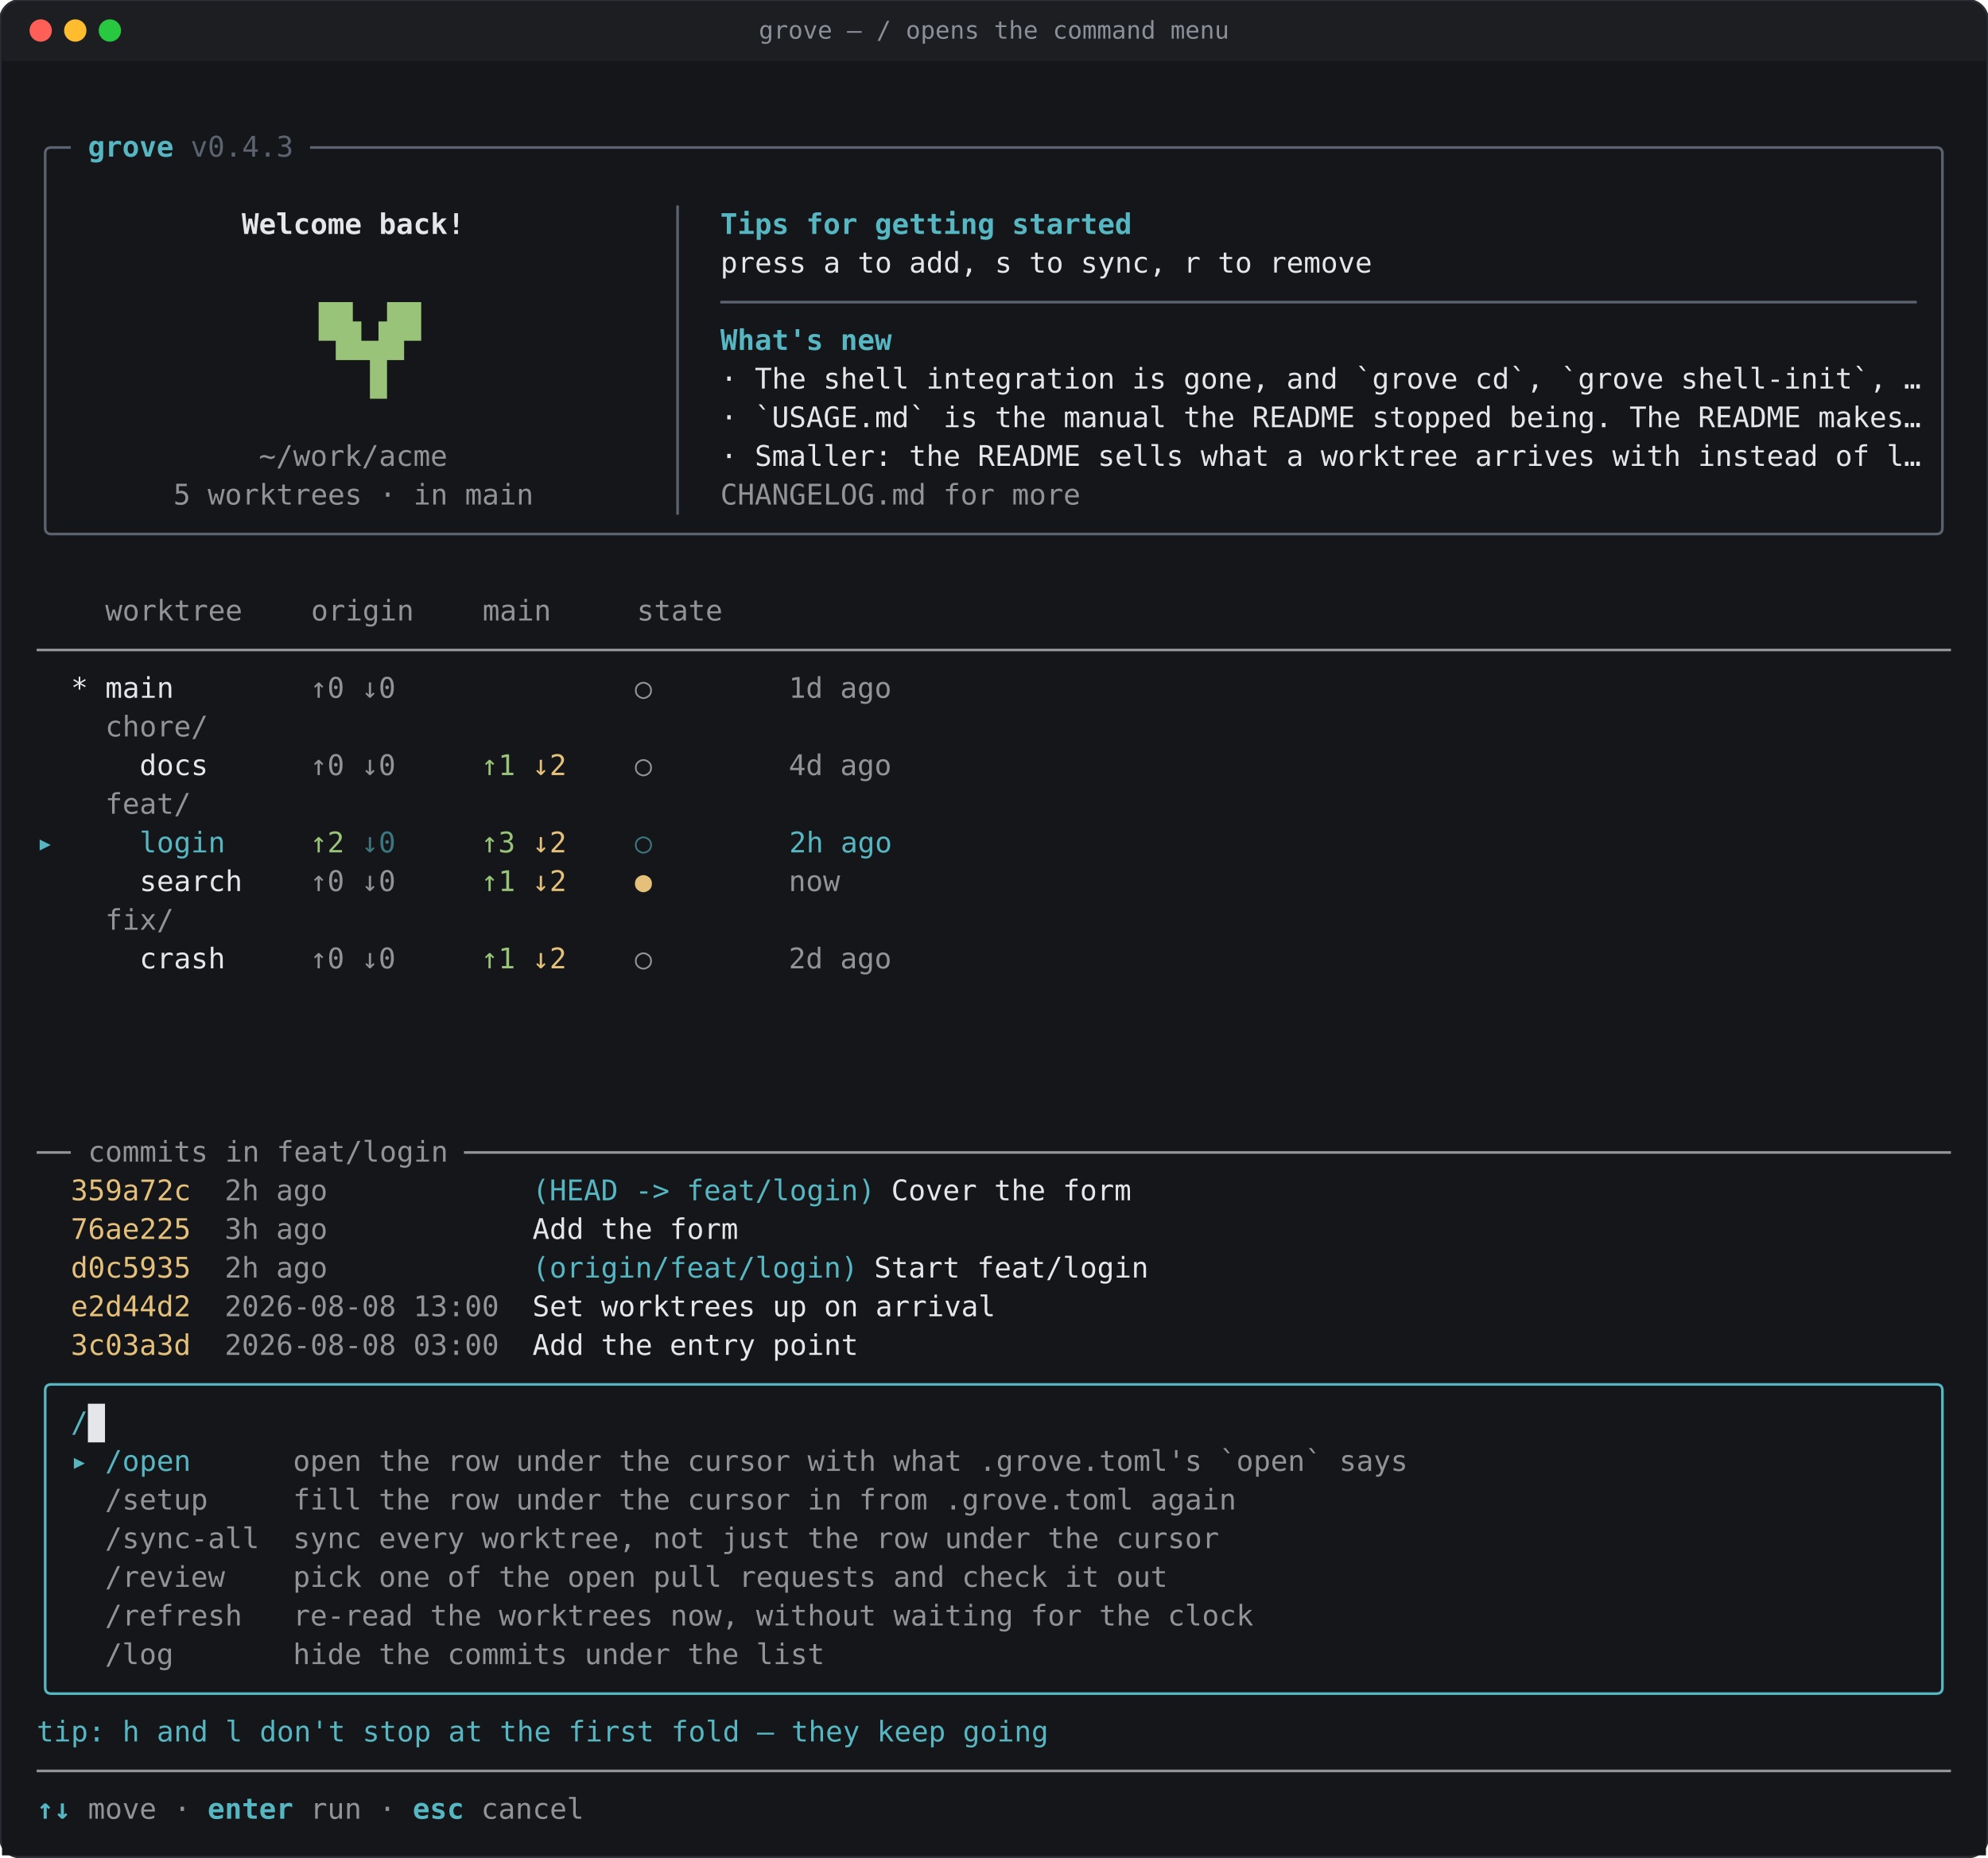
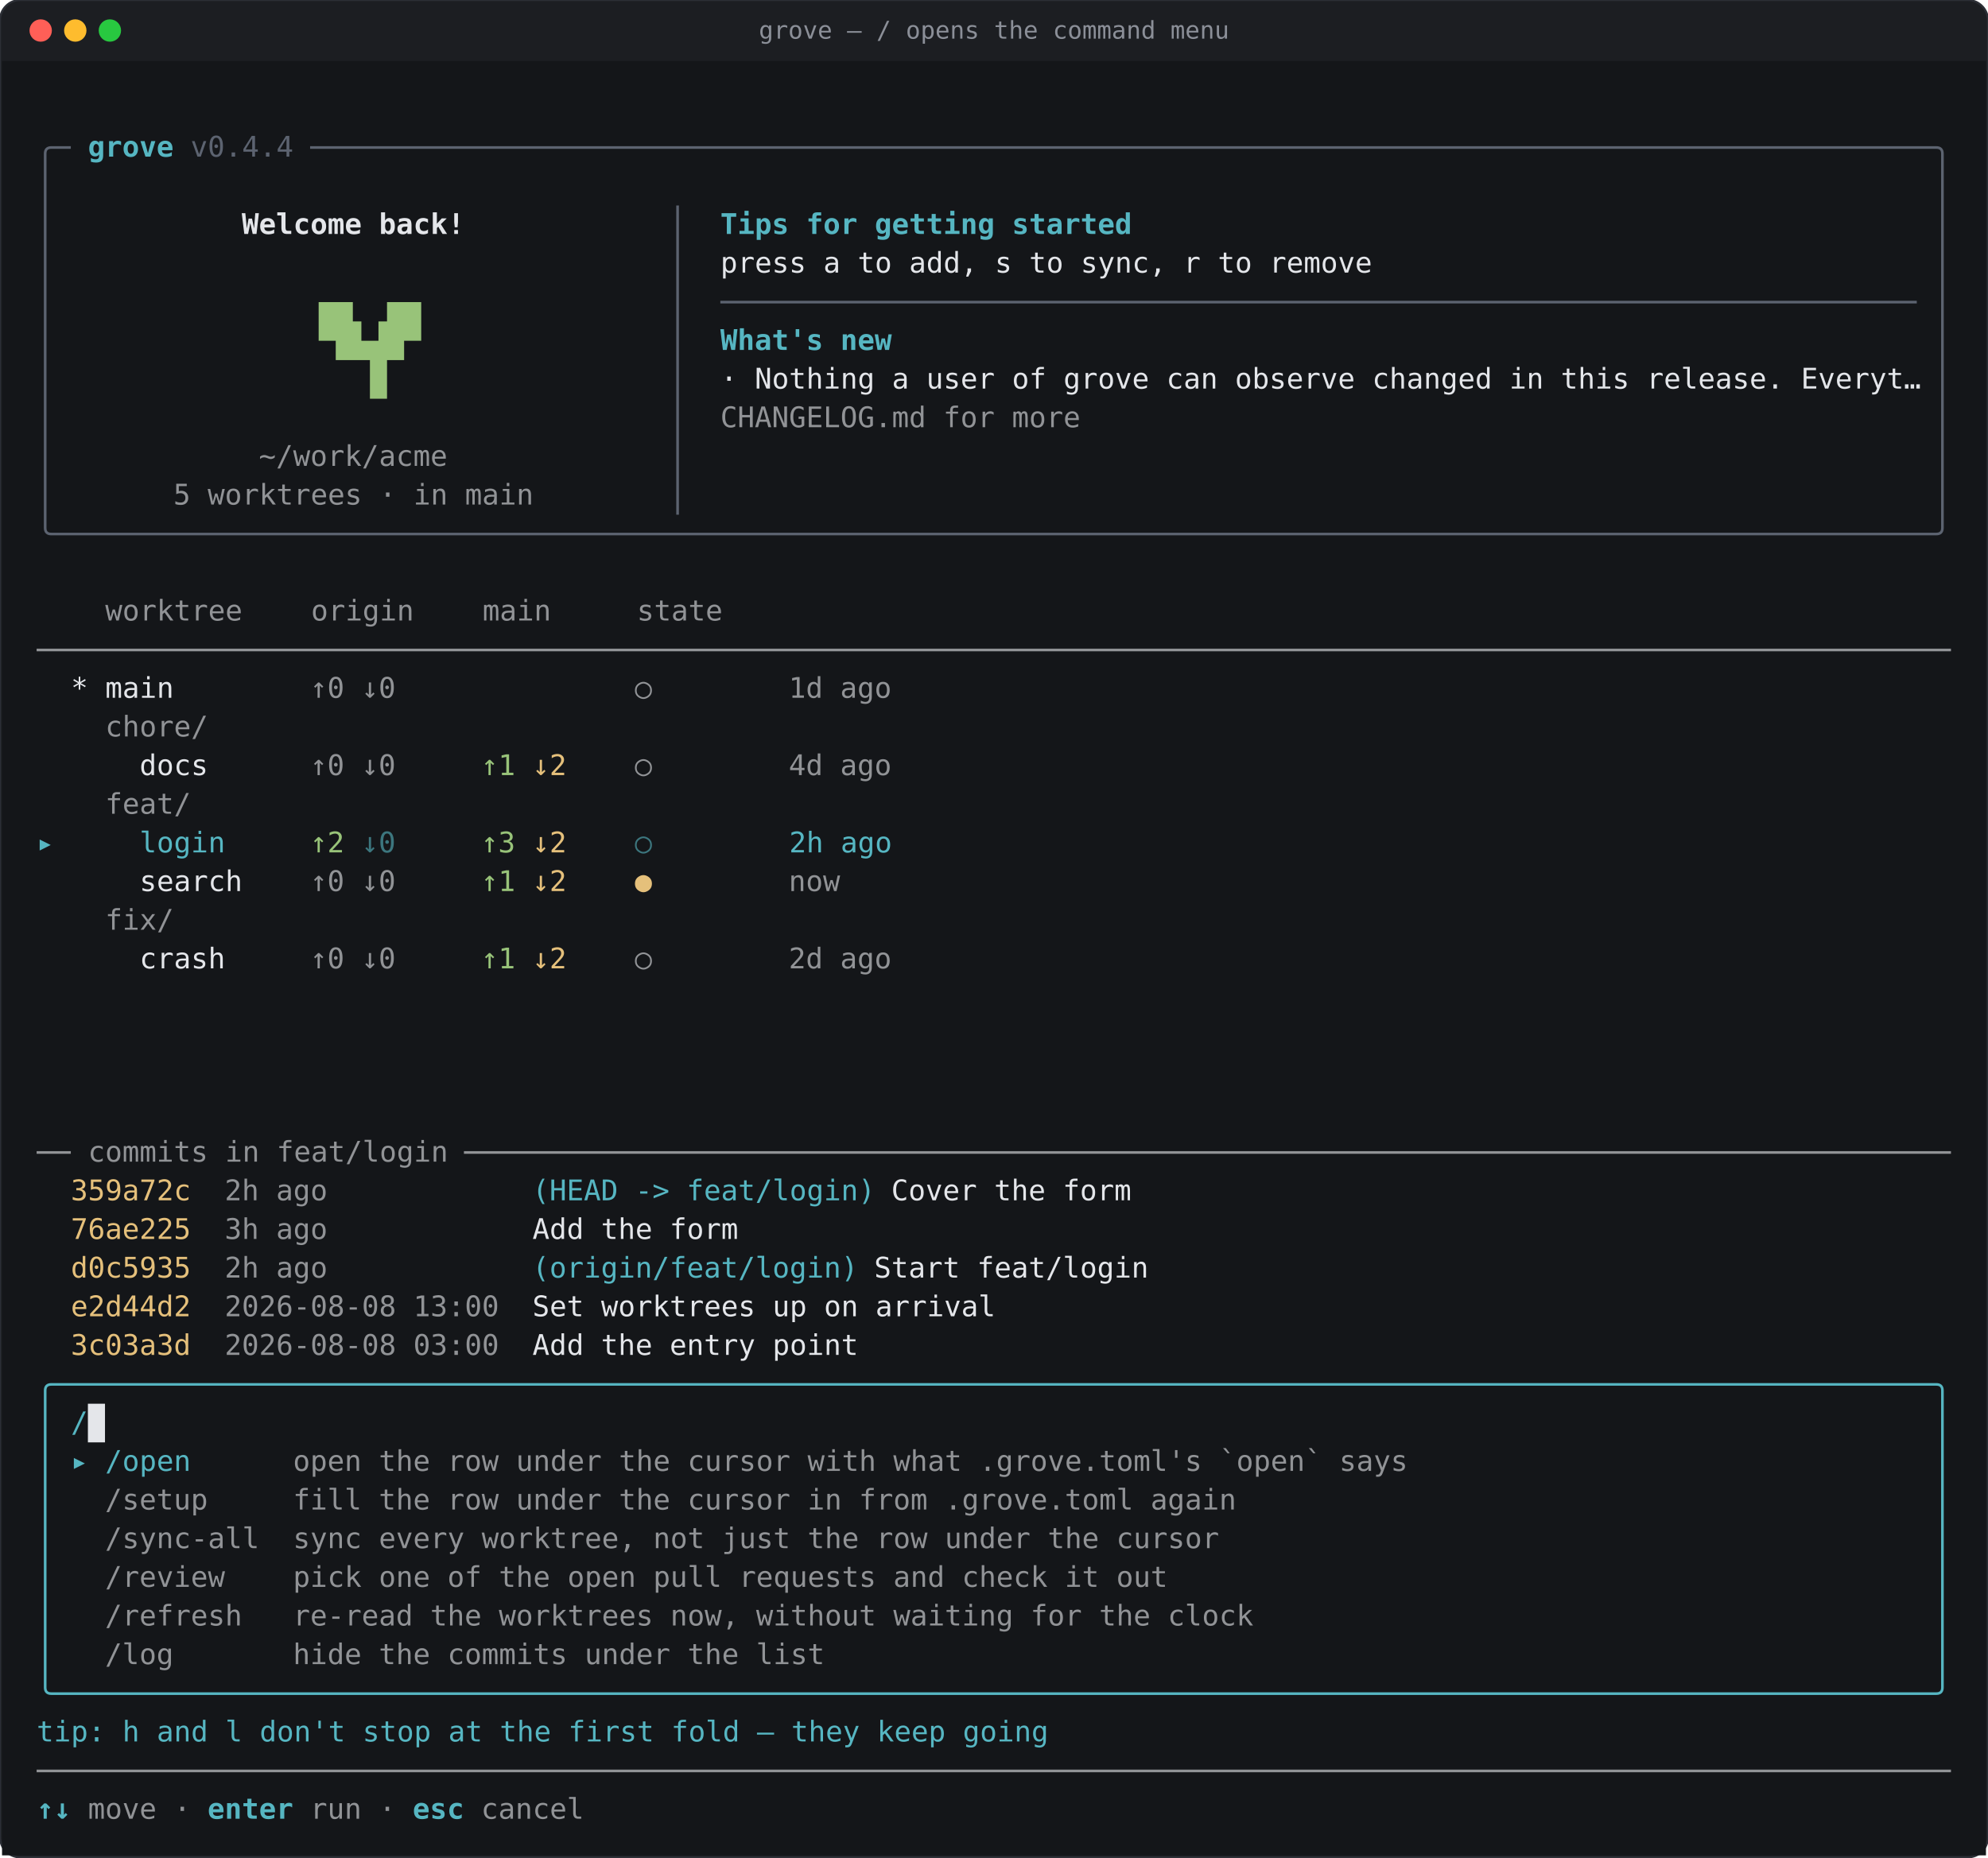
<svg xmlns="http://www.w3.org/2000/svg" width="977" height="913" viewBox="0 0 977 913" font-family="ui-monospace, SFMono-Regular, Menlo, Consolas, 'DejaVu Sans Mono', monospace" font-size="14">
  <rect width="977" height="913" rx="10" fill="#1c1e22" stroke="#2c2f36" />
  <rect x="1" y="30" width="975" height="882" fill="#141619" />
  <circle cx="20" cy="15" r="5.5" fill="#ff5f57" />
  <circle cx="37" cy="15" r="5.5" fill="#febc2e" />
  <circle cx="54" cy="15" r="5.5" fill="#28c840" />
  <text x="488.5" y="19" fill="#8b8f98" font-size="12" text-anchor="middle">grove — / opens the command menu</text>
  <rect x="43.2" y="690.0" width="8.4" height="19" fill="#e4e6ea" />
  <path fill="#98c379" opacity="1" d="M156.60 148.50h4.20v9.50h-4.20zM160.80 148.50h8.40v9.50h-8.40zM169.20 148.50h4.20v9.50h-4.20zM190.20 148.50h4.20v9.50h-4.20zM194.40 148.50h8.40v9.50h-8.40zM202.80 148.50h4.20v9.50h-4.20zM156.60 158.00h4.20v9.50h-4.20zM160.80 158.00h4.20v9.50h-4.20zM165.00 158.00h4.20v9.50h-4.20zM165.00 167.50h4.20v9.50h-4.20zM169.20 158.00h8.40v19.00h-8.40zM177.60 167.50h8.40v9.50h-8.40zM186.00 158.00h8.40v19.00h-8.40zM194.40 158.00h4.20v9.50h-4.20zM198.60 158.00h4.20v9.50h-4.20zM194.40 167.50h4.20v9.50h-4.20zM202.80 158.00h4.20v9.50h-4.20zM181.80 177.00h4.20v19.00h-4.20zM186.00 177.00h4.20v19.00h-4.20z" />
  <path fill="none" stroke="#5c6370" stroke-width="1.3" opacity="1" d="M22.20 82.00V75.50Q22.20 72.50 25.20 72.50H26.40M26.40 72.50H34.80M152.40 72.50H950.40M954.60 82.00V75.50Q954.60 72.50 951.60 72.50H950.40M22.20 82.00V101.00M954.60 82.00V101.00M22.20 101.00V120.00M333.00 101.00V120.00M954.60 101.00V120.00M22.20 120.00V139.00M333.00 120.00V139.00M954.60 120.00V139.00M22.20 139.00V158.00M333.00 139.00V158.00M354.00 148.50H942.00M954.60 139.00V158.00M22.20 158.00V177.00M333.00 158.00V177.00M954.60 158.00V177.00M22.20 177.00V196.00M333.00 177.00V196.00M954.60 177.00V196.00M22.20 196.00V215.00M333.00 196.00V215.00M954.60 196.00V215.00M22.20 215.00V234.00M333.00 215.00V234.00M954.60 215.00V234.00M22.20 234.00V253.00M333.00 234.00V253.00M954.60 234.00V253.00M22.20 253.00V259.50Q22.20 262.50 25.20 262.50H26.40M26.40 262.50H950.40M954.60 253.00V259.50Q954.60 262.50 951.60 262.50H950.40" />
  <path fill="none" stroke="#e4e6ea" stroke-width="1.3" opacity="0.6" d="M18.00 319.50H958.80M18.00 566.50H34.80M228.00 566.50H958.80M18.00 870.50H958.80" />
  <path fill="none" stroke="#56b6c2" stroke-width="1.3" opacity="1" d="M22.20 690.00V683.50Q22.20 680.50 25.20 680.50H26.40M26.40 680.50H950.40M954.60 690.00V683.50Q954.60 680.50 951.60 680.50H950.40M22.20 690.00V709.00M954.60 690.00V709.00M22.20 709.00V728.00M954.60 709.00V728.00M22.20 728.00V747.00M954.60 728.00V747.00M22.20 747.00V766.00M954.60 747.00V766.00M22.20 766.00V785.00M954.60 766.00V785.00M22.20 785.00V804.00M954.60 785.00V804.00M22.20 804.00V823.00M954.60 804.00V823.00M22.20 823.00V829.50Q22.20 832.50 25.20 832.50H26.40M26.40 832.50H950.40M954.60 823.00V829.50Q954.60 832.50 951.60 832.50H950.40" />
  <text x="43.2" y="77.0" fill="#56b6c2" font-weight="600" textLength="42.0" lengthAdjust="spacingAndGlyphs" xml:space="preserve">grove</text>
-   <text x="85.2" y="77.0" fill="#5c6370" textLength="67.2" lengthAdjust="spacingAndGlyphs" xml:space="preserve"> v0.4.3 </text>
+   <text x="85.2" y="77.0" fill="#5c6370" textLength="67.2" lengthAdjust="spacingAndGlyphs" xml:space="preserve"> v0.4.4 </text>
  <text x="118.8" y="115.0" fill="#e4e6ea" font-weight="600" textLength="109.2" lengthAdjust="spacingAndGlyphs" xml:space="preserve">Welcome back!</text>
  <text x="354.0" y="115.0" fill="#56b6c2" font-weight="600" textLength="201.6" lengthAdjust="spacingAndGlyphs" xml:space="preserve">Tips for getting started</text>
  <text x="337.2" y="134.0" fill="#e4e6ea" textLength="613.2" lengthAdjust="spacingAndGlyphs" xml:space="preserve">  press a to add, s to sync, r to remove                                 </text>
  <text x="354.0" y="172.0" fill="#56b6c2" font-weight="600" textLength="84.0" lengthAdjust="spacingAndGlyphs" xml:space="preserve">What's new</text>
-   <text x="337.2" y="191.0" fill="#e4e6ea" textLength="613.2" lengthAdjust="spacingAndGlyphs" xml:space="preserve">  · The shell integration is gone, and `grove cd`, `grove shell-init`, … </text>
-   <text x="337.2" y="210.0" fill="#e4e6ea" textLength="613.2" lengthAdjust="spacingAndGlyphs" xml:space="preserve">  · `USAGE.md` is the manual the README stopped being. The README makes… </text>
+   <text x="337.2" y="191.0" fill="#e4e6ea" textLength="613.2" lengthAdjust="spacingAndGlyphs" xml:space="preserve">  · Nothing a user of grove can observe changed in this release. Everyt… </text>
+   <text x="354.0" y="210.0" fill="#e4e6ea" opacity="0.6" textLength="176.4" lengthAdjust="spacingAndGlyphs" xml:space="preserve">CHANGELOG.md for more</text>
  <text x="127.2" y="229.0" fill="#e4e6ea" opacity="0.6" textLength="92.4" lengthAdjust="spacingAndGlyphs" xml:space="preserve">~/work/acme</text>
-   <text x="337.2" y="229.0" fill="#e4e6ea" textLength="613.2" lengthAdjust="spacingAndGlyphs" xml:space="preserve">  · Smaller: the README sells what a worktree arrives with instead of l… </text>
  <text x="85.2" y="248.0" fill="#e4e6ea" opacity="0.6" textLength="176.4" lengthAdjust="spacingAndGlyphs" xml:space="preserve">5 worktrees · in main</text>
-   <text x="354.0" y="248.0" fill="#e4e6ea" opacity="0.6" textLength="176.4" lengthAdjust="spacingAndGlyphs" xml:space="preserve">CHANGELOG.md for more</text>
  <text x="18.0" y="305.0" fill="#e4e6ea" opacity="0.6" textLength="336.0" lengthAdjust="spacingAndGlyphs" xml:space="preserve">    worktree    origin    main     state</text>
  <text x="18.0" y="343.0" fill="#e4e6ea" textLength="134.4" lengthAdjust="spacingAndGlyphs" xml:space="preserve">  * main        </text>
  <text x="152.4" y="343.0" fill="#e4e6ea" opacity="0.6" textLength="16.8" lengthAdjust="spacingAndGlyphs" xml:space="preserve">↑0</text>
  <text x="177.6" y="343.0" fill="#e4e6ea" opacity="0.6" textLength="16.8" lengthAdjust="spacingAndGlyphs" xml:space="preserve">↓0</text>
  <text x="312.0" y="343.0" fill="#e4e6ea" opacity="0.6" textLength="8.4" lengthAdjust="spacingAndGlyphs" xml:space="preserve">○</text>
  <text x="387.6" y="343.0" fill="#e4e6ea" opacity="0.6" textLength="50.4" lengthAdjust="spacingAndGlyphs" xml:space="preserve">1d ago</text>
  <text x="18.0" y="362.0" fill="#e4e6ea" opacity="0.6" textLength="84.0" lengthAdjust="spacingAndGlyphs" xml:space="preserve">    chore/</text>
  <text x="18.0" y="381.0" fill="#e4e6ea" textLength="134.4" lengthAdjust="spacingAndGlyphs" xml:space="preserve">      docs      </text>
  <text x="152.4" y="381.0" fill="#e4e6ea" opacity="0.6" textLength="16.8" lengthAdjust="spacingAndGlyphs" xml:space="preserve">↑0</text>
  <text x="177.6" y="381.0" fill="#e4e6ea" opacity="0.6" textLength="16.8" lengthAdjust="spacingAndGlyphs" xml:space="preserve">↓0</text>
  <text x="236.4" y="381.0" fill="#98c379" textLength="16.8" lengthAdjust="spacingAndGlyphs" xml:space="preserve">↑1</text>
  <text x="261.6" y="381.0" fill="#e5c07b" textLength="16.8" lengthAdjust="spacingAndGlyphs" xml:space="preserve">↓2</text>
  <text x="312.0" y="381.0" fill="#e4e6ea" opacity="0.6" textLength="8.4" lengthAdjust="spacingAndGlyphs" xml:space="preserve">○</text>
  <text x="387.6" y="381.0" fill="#e4e6ea" opacity="0.6" textLength="50.4" lengthAdjust="spacingAndGlyphs" xml:space="preserve">4d ago</text>
  <text x="18.0" y="400.0" fill="#e4e6ea" opacity="0.6" textLength="75.6" lengthAdjust="spacingAndGlyphs" xml:space="preserve">    feat/</text>
  <text x="18.0" y="419.0" fill="#56b6c2" textLength="134.4" lengthAdjust="spacingAndGlyphs" xml:space="preserve">▸     login     </text>
  <text x="152.4" y="419.0" fill="#98c379" textLength="16.8" lengthAdjust="spacingAndGlyphs" xml:space="preserve">↑2</text>
  <text x="177.6" y="419.0" fill="#56b6c2" opacity="0.6" textLength="16.8" lengthAdjust="spacingAndGlyphs" xml:space="preserve">↓0</text>
  <text x="236.4" y="419.0" fill="#98c379" textLength="16.8" lengthAdjust="spacingAndGlyphs" xml:space="preserve">↑3</text>
  <text x="261.6" y="419.0" fill="#e5c07b" textLength="16.8" lengthAdjust="spacingAndGlyphs" xml:space="preserve">↓2</text>
  <text x="312.0" y="419.0" fill="#56b6c2" opacity="0.6" textLength="8.4" lengthAdjust="spacingAndGlyphs" xml:space="preserve">○</text>
  <text x="320.4" y="419.0" fill="#56b6c2" textLength="117.6" lengthAdjust="spacingAndGlyphs" xml:space="preserve">        2h ago</text>
  <text x="18.0" y="438.0" fill="#e4e6ea" textLength="134.4" lengthAdjust="spacingAndGlyphs" xml:space="preserve">      search    </text>
  <text x="152.4" y="438.0" fill="#e4e6ea" opacity="0.6" textLength="16.8" lengthAdjust="spacingAndGlyphs" xml:space="preserve">↑0</text>
  <text x="177.6" y="438.0" fill="#e4e6ea" opacity="0.6" textLength="16.8" lengthAdjust="spacingAndGlyphs" xml:space="preserve">↓0</text>
  <text x="236.4" y="438.0" fill="#98c379" textLength="16.8" lengthAdjust="spacingAndGlyphs" xml:space="preserve">↑1</text>
  <text x="261.6" y="438.0" fill="#e5c07b" textLength="16.8" lengthAdjust="spacingAndGlyphs" xml:space="preserve">↓2</text>
  <text x="312.0" y="438.0" fill="#e5c07b" textLength="8.4" lengthAdjust="spacingAndGlyphs" xml:space="preserve">●</text>
  <text x="387.6" y="438.0" fill="#e4e6ea" opacity="0.6" textLength="50.4" lengthAdjust="spacingAndGlyphs" xml:space="preserve">now   </text>
  <text x="18.0" y="457.0" fill="#e4e6ea" opacity="0.6" textLength="67.2" lengthAdjust="spacingAndGlyphs" xml:space="preserve">    fix/</text>
  <text x="18.0" y="476.0" fill="#e4e6ea" textLength="134.4" lengthAdjust="spacingAndGlyphs" xml:space="preserve">      crash     </text>
  <text x="152.4" y="476.0" fill="#e4e6ea" opacity="0.6" textLength="16.8" lengthAdjust="spacingAndGlyphs" xml:space="preserve">↑0</text>
  <text x="177.6" y="476.0" fill="#e4e6ea" opacity="0.6" textLength="16.8" lengthAdjust="spacingAndGlyphs" xml:space="preserve">↓0</text>
  <text x="236.4" y="476.0" fill="#98c379" textLength="16.8" lengthAdjust="spacingAndGlyphs" xml:space="preserve">↑1</text>
  <text x="261.6" y="476.0" fill="#e5c07b" textLength="16.8" lengthAdjust="spacingAndGlyphs" xml:space="preserve">↓2</text>
  <text x="312.0" y="476.0" fill="#e4e6ea" opacity="0.6" textLength="8.4" lengthAdjust="spacingAndGlyphs" xml:space="preserve">○</text>
  <text x="387.6" y="476.0" fill="#e4e6ea" opacity="0.6" textLength="50.4" lengthAdjust="spacingAndGlyphs" xml:space="preserve">2d ago</text>
  <text x="34.8" y="571.0" fill="#e4e6ea" opacity="0.6" textLength="193.2" lengthAdjust="spacingAndGlyphs" xml:space="preserve"> commits in feat/login </text>
  <text x="34.8" y="590.0" fill="#e5c07b" textLength="58.8" lengthAdjust="spacingAndGlyphs" xml:space="preserve">359a72c</text>
  <text x="110.4" y="590.0" fill="#e4e6ea" opacity="0.6" textLength="134.4" lengthAdjust="spacingAndGlyphs" xml:space="preserve">2h ago          </text>
  <text x="261.6" y="590.0" fill="#56b6c2" textLength="176.4" lengthAdjust="spacingAndGlyphs" xml:space="preserve">(HEAD -&gt; feat/login) </text>
  <text x="438.0" y="590.0" fill="#e4e6ea" textLength="117.6" lengthAdjust="spacingAndGlyphs" xml:space="preserve">Cover the form</text>
  <text x="34.8" y="609.0" fill="#e5c07b" textLength="58.8" lengthAdjust="spacingAndGlyphs" xml:space="preserve">76ae225</text>
  <text x="110.4" y="609.0" fill="#e4e6ea" opacity="0.6" textLength="134.4" lengthAdjust="spacingAndGlyphs" xml:space="preserve">3h ago          </text>
  <text x="244.8" y="609.0" fill="#e4e6ea" textLength="117.6" lengthAdjust="spacingAndGlyphs" xml:space="preserve">  Add the form</text>
  <text x="34.8" y="628.0" fill="#e5c07b" textLength="58.8" lengthAdjust="spacingAndGlyphs" xml:space="preserve">d0c5935</text>
  <text x="110.4" y="628.0" fill="#e4e6ea" opacity="0.6" textLength="134.4" lengthAdjust="spacingAndGlyphs" xml:space="preserve">2h ago          </text>
  <text x="261.6" y="628.0" fill="#56b6c2" textLength="168.0" lengthAdjust="spacingAndGlyphs" xml:space="preserve">(origin/feat/login) </text>
  <text x="429.6" y="628.0" fill="#e4e6ea" textLength="134.4" lengthAdjust="spacingAndGlyphs" xml:space="preserve">Start feat/login</text>
  <text x="34.8" y="647.0" fill="#e5c07b" textLength="58.8" lengthAdjust="spacingAndGlyphs" xml:space="preserve">e2d44d2</text>
  <text x="110.4" y="647.0" fill="#e4e6ea" opacity="0.6" textLength="134.4" lengthAdjust="spacingAndGlyphs" xml:space="preserve">2026-08-08 13:00</text>
  <text x="244.8" y="647.0" fill="#e4e6ea" textLength="243.6" lengthAdjust="spacingAndGlyphs" xml:space="preserve">  Set worktrees up on arrival</text>
  <text x="34.8" y="666.0" fill="#e5c07b" textLength="58.8" lengthAdjust="spacingAndGlyphs" xml:space="preserve">3c03a3d</text>
  <text x="110.4" y="666.0" fill="#e4e6ea" opacity="0.6" textLength="134.4" lengthAdjust="spacingAndGlyphs" xml:space="preserve">2026-08-08 03:00</text>
  <text x="244.8" y="666.0" fill="#e4e6ea" textLength="176.4" lengthAdjust="spacingAndGlyphs" xml:space="preserve">  Add the entry point</text>
  <text x="34.8" y="704.0" fill="#56b6c2" textLength="8.4" lengthAdjust="spacingAndGlyphs" xml:space="preserve">/</text>
  <text x="34.8" y="723.0" fill="#56b6c2" textLength="92.4" lengthAdjust="spacingAndGlyphs" xml:space="preserve">▸ /open    </text>
  <text x="144.0" y="723.0" fill="#e4e6ea" opacity="0.6" textLength="546.0" lengthAdjust="spacingAndGlyphs" xml:space="preserve">open the row under the cursor with what .grove.toml's `open` says</text>
  <text x="51.6" y="742.0" fill="#e4e6ea" opacity="0.6" textLength="75.6" lengthAdjust="spacingAndGlyphs" xml:space="preserve">/setup   </text>
  <text x="144.0" y="742.0" fill="#e4e6ea" opacity="0.6" textLength="462.0" lengthAdjust="spacingAndGlyphs" xml:space="preserve">fill the row under the cursor in from .grove.toml again</text>
  <text x="51.6" y="761.0" fill="#e4e6ea" opacity="0.6" textLength="75.6" lengthAdjust="spacingAndGlyphs" xml:space="preserve">/sync-all</text>
  <text x="144.0" y="761.0" fill="#e4e6ea" opacity="0.6" textLength="453.6" lengthAdjust="spacingAndGlyphs" xml:space="preserve">sync every worktree, not just the row under the cursor</text>
  <text x="51.6" y="780.0" fill="#e4e6ea" opacity="0.6" textLength="75.6" lengthAdjust="spacingAndGlyphs" xml:space="preserve">/review  </text>
  <text x="144.0" y="780.0" fill="#e4e6ea" opacity="0.6" textLength="428.4" lengthAdjust="spacingAndGlyphs" xml:space="preserve">pick one of the open pull requests and check it out</text>
  <text x="51.6" y="799.0" fill="#e4e6ea" opacity="0.6" textLength="75.6" lengthAdjust="spacingAndGlyphs" xml:space="preserve">/refresh </text>
  <text x="144.0" y="799.0" fill="#e4e6ea" opacity="0.6" textLength="470.4" lengthAdjust="spacingAndGlyphs" xml:space="preserve">re-read the worktrees now, without waiting for the clock</text>
  <text x="51.6" y="818.0" fill="#e4e6ea" opacity="0.6" textLength="75.6" lengthAdjust="spacingAndGlyphs" xml:space="preserve">/log     </text>
  <text x="144.0" y="818.0" fill="#e4e6ea" opacity="0.6" textLength="260.4" lengthAdjust="spacingAndGlyphs" xml:space="preserve">hide the commits under the list</text>
  <text x="18.0" y="856.0" fill="#56b6c2" textLength="495.6" lengthAdjust="spacingAndGlyphs" xml:space="preserve">tip: h and l don't stop at the first fold — they keep going</text>
  <text x="18.0" y="894.0" fill="#56b6c2" font-weight="600" textLength="16.8" lengthAdjust="spacingAndGlyphs" xml:space="preserve">↑↓</text>
  <text x="34.8" y="894.0" fill="#e4e6ea" opacity="0.6" textLength="67.2" lengthAdjust="spacingAndGlyphs" xml:space="preserve"> move · </text>
  <text x="102.0" y="894.0" fill="#56b6c2" font-weight="600" textLength="42.0" lengthAdjust="spacingAndGlyphs" xml:space="preserve">enter</text>
  <text x="144.0" y="894.0" fill="#e4e6ea" opacity="0.6" textLength="58.8" lengthAdjust="spacingAndGlyphs" xml:space="preserve"> run · </text>
  <text x="202.8" y="894.0" fill="#56b6c2" font-weight="600" textLength="25.2" lengthAdjust="spacingAndGlyphs" xml:space="preserve">esc</text>
  <text x="228.0" y="894.0" fill="#e4e6ea" opacity="0.6" textLength="58.8" lengthAdjust="spacingAndGlyphs" xml:space="preserve"> cancel</text>
</svg>
